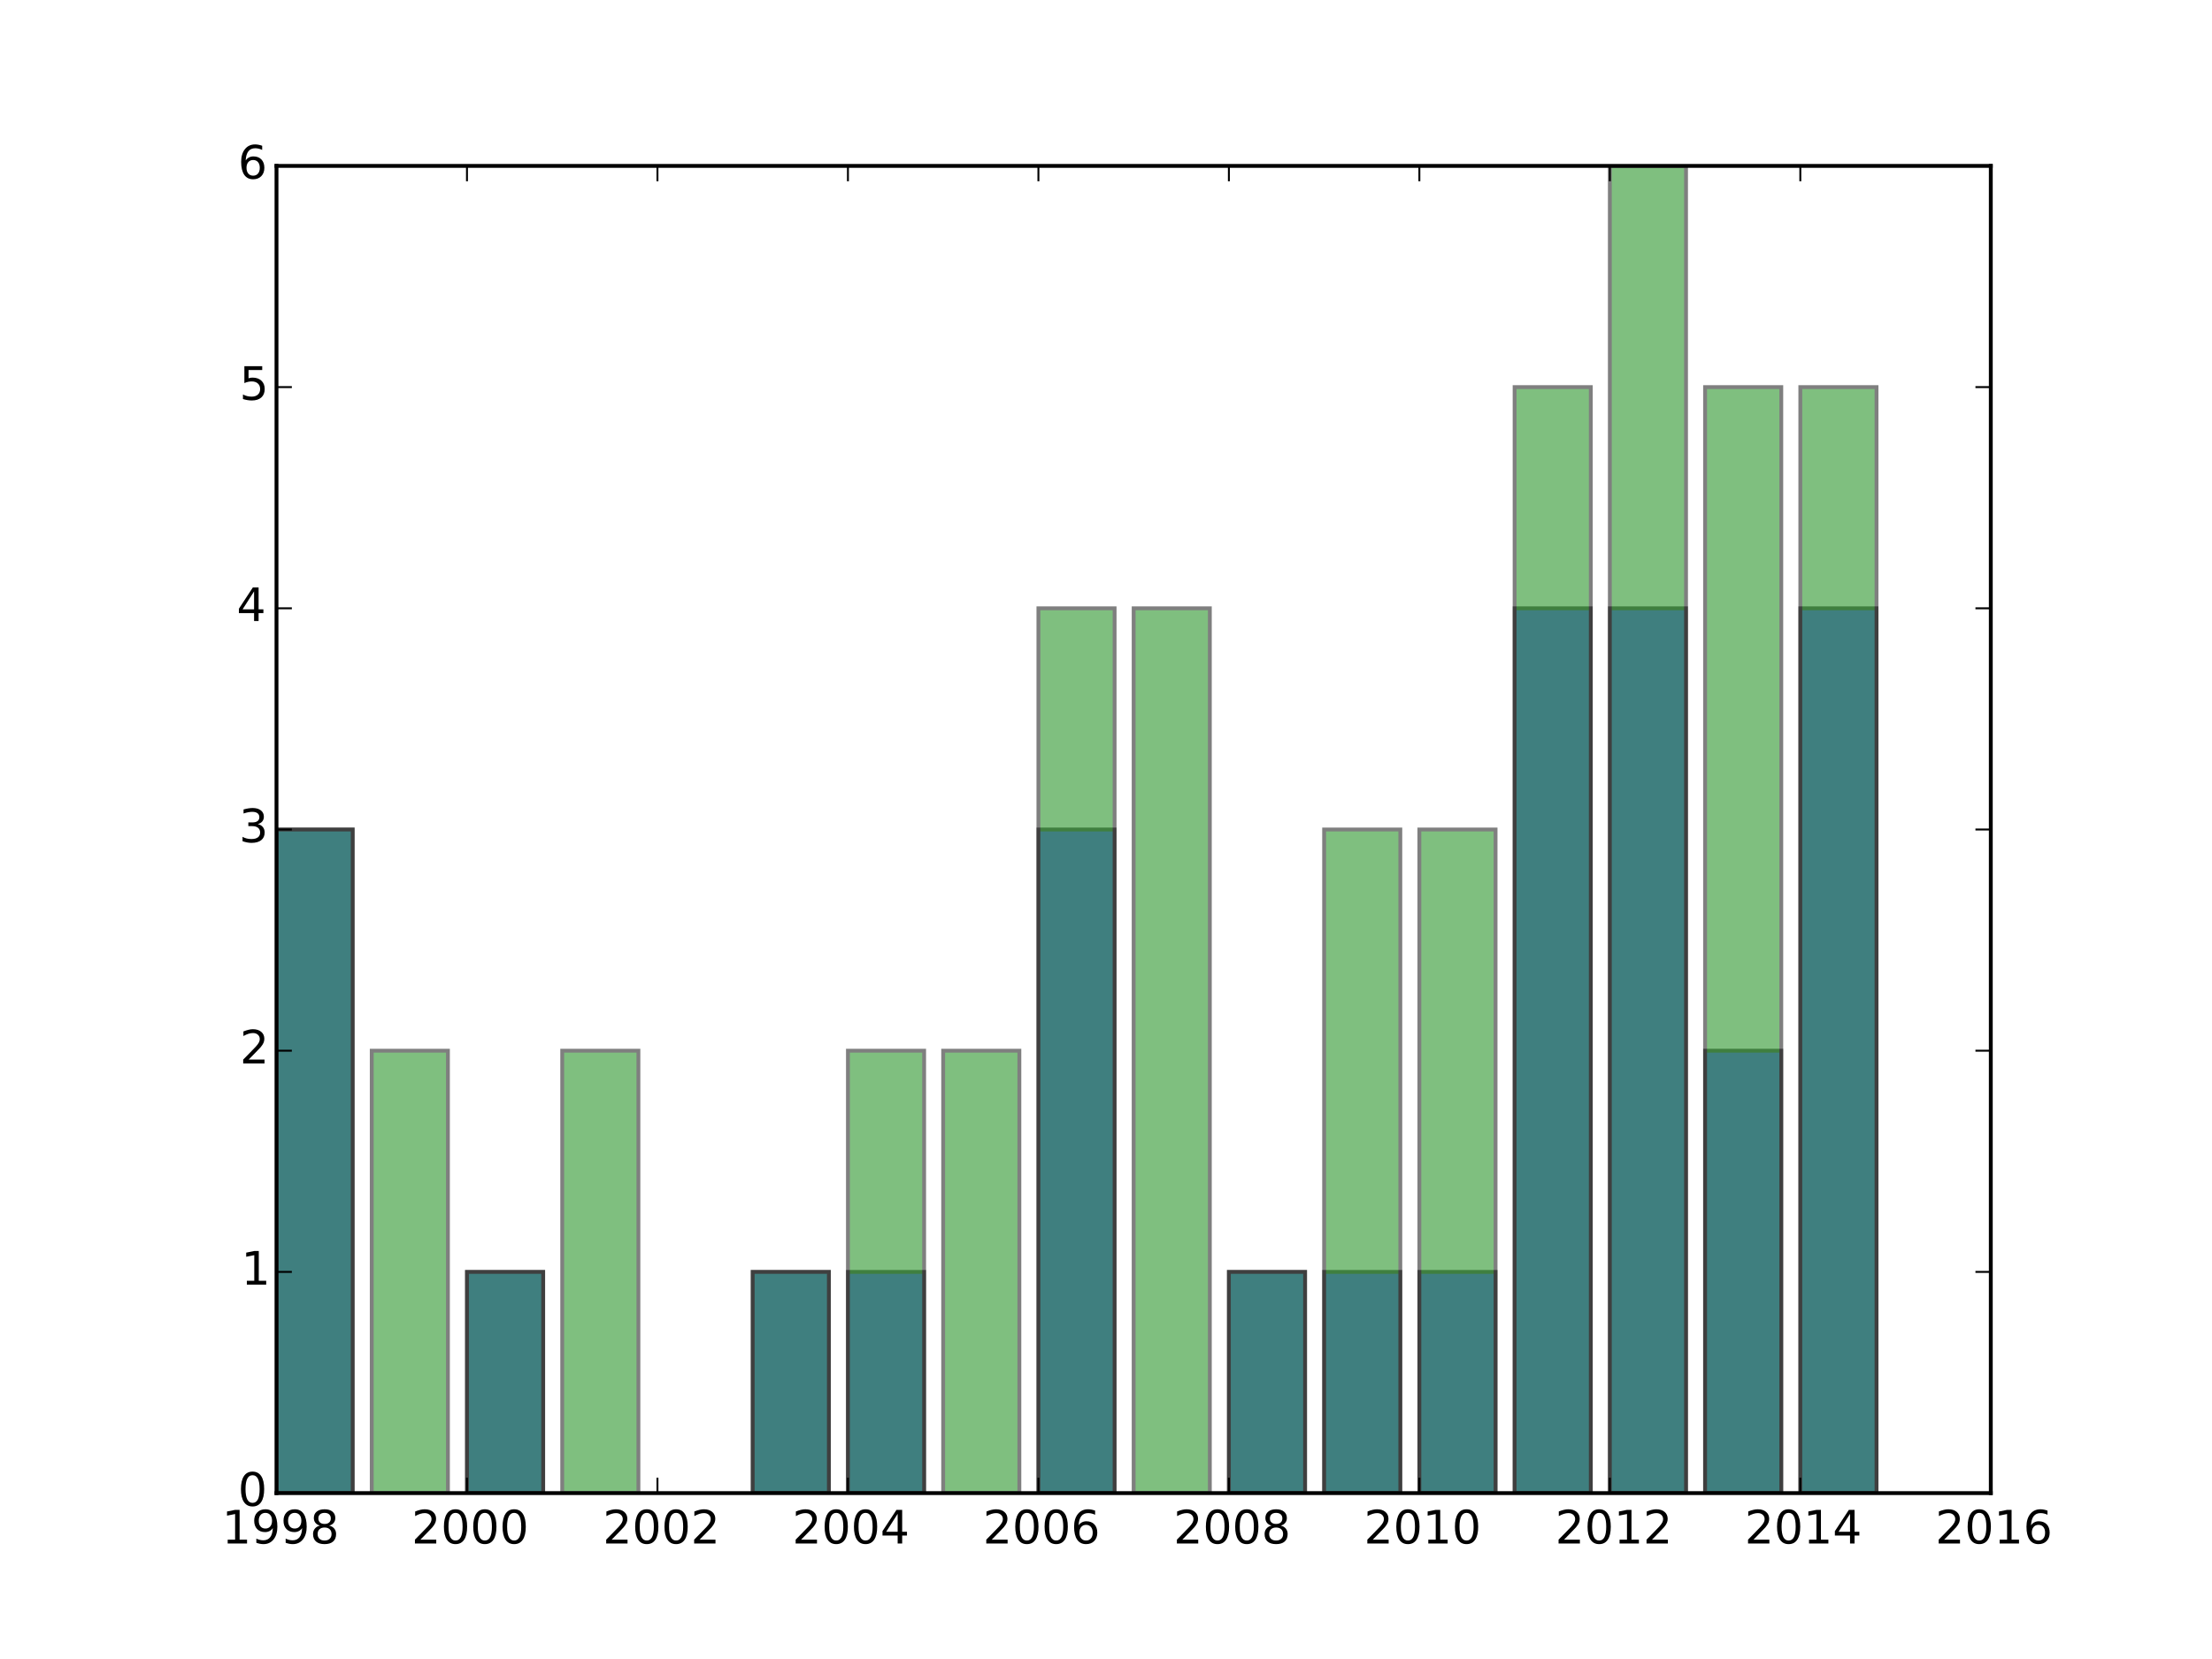
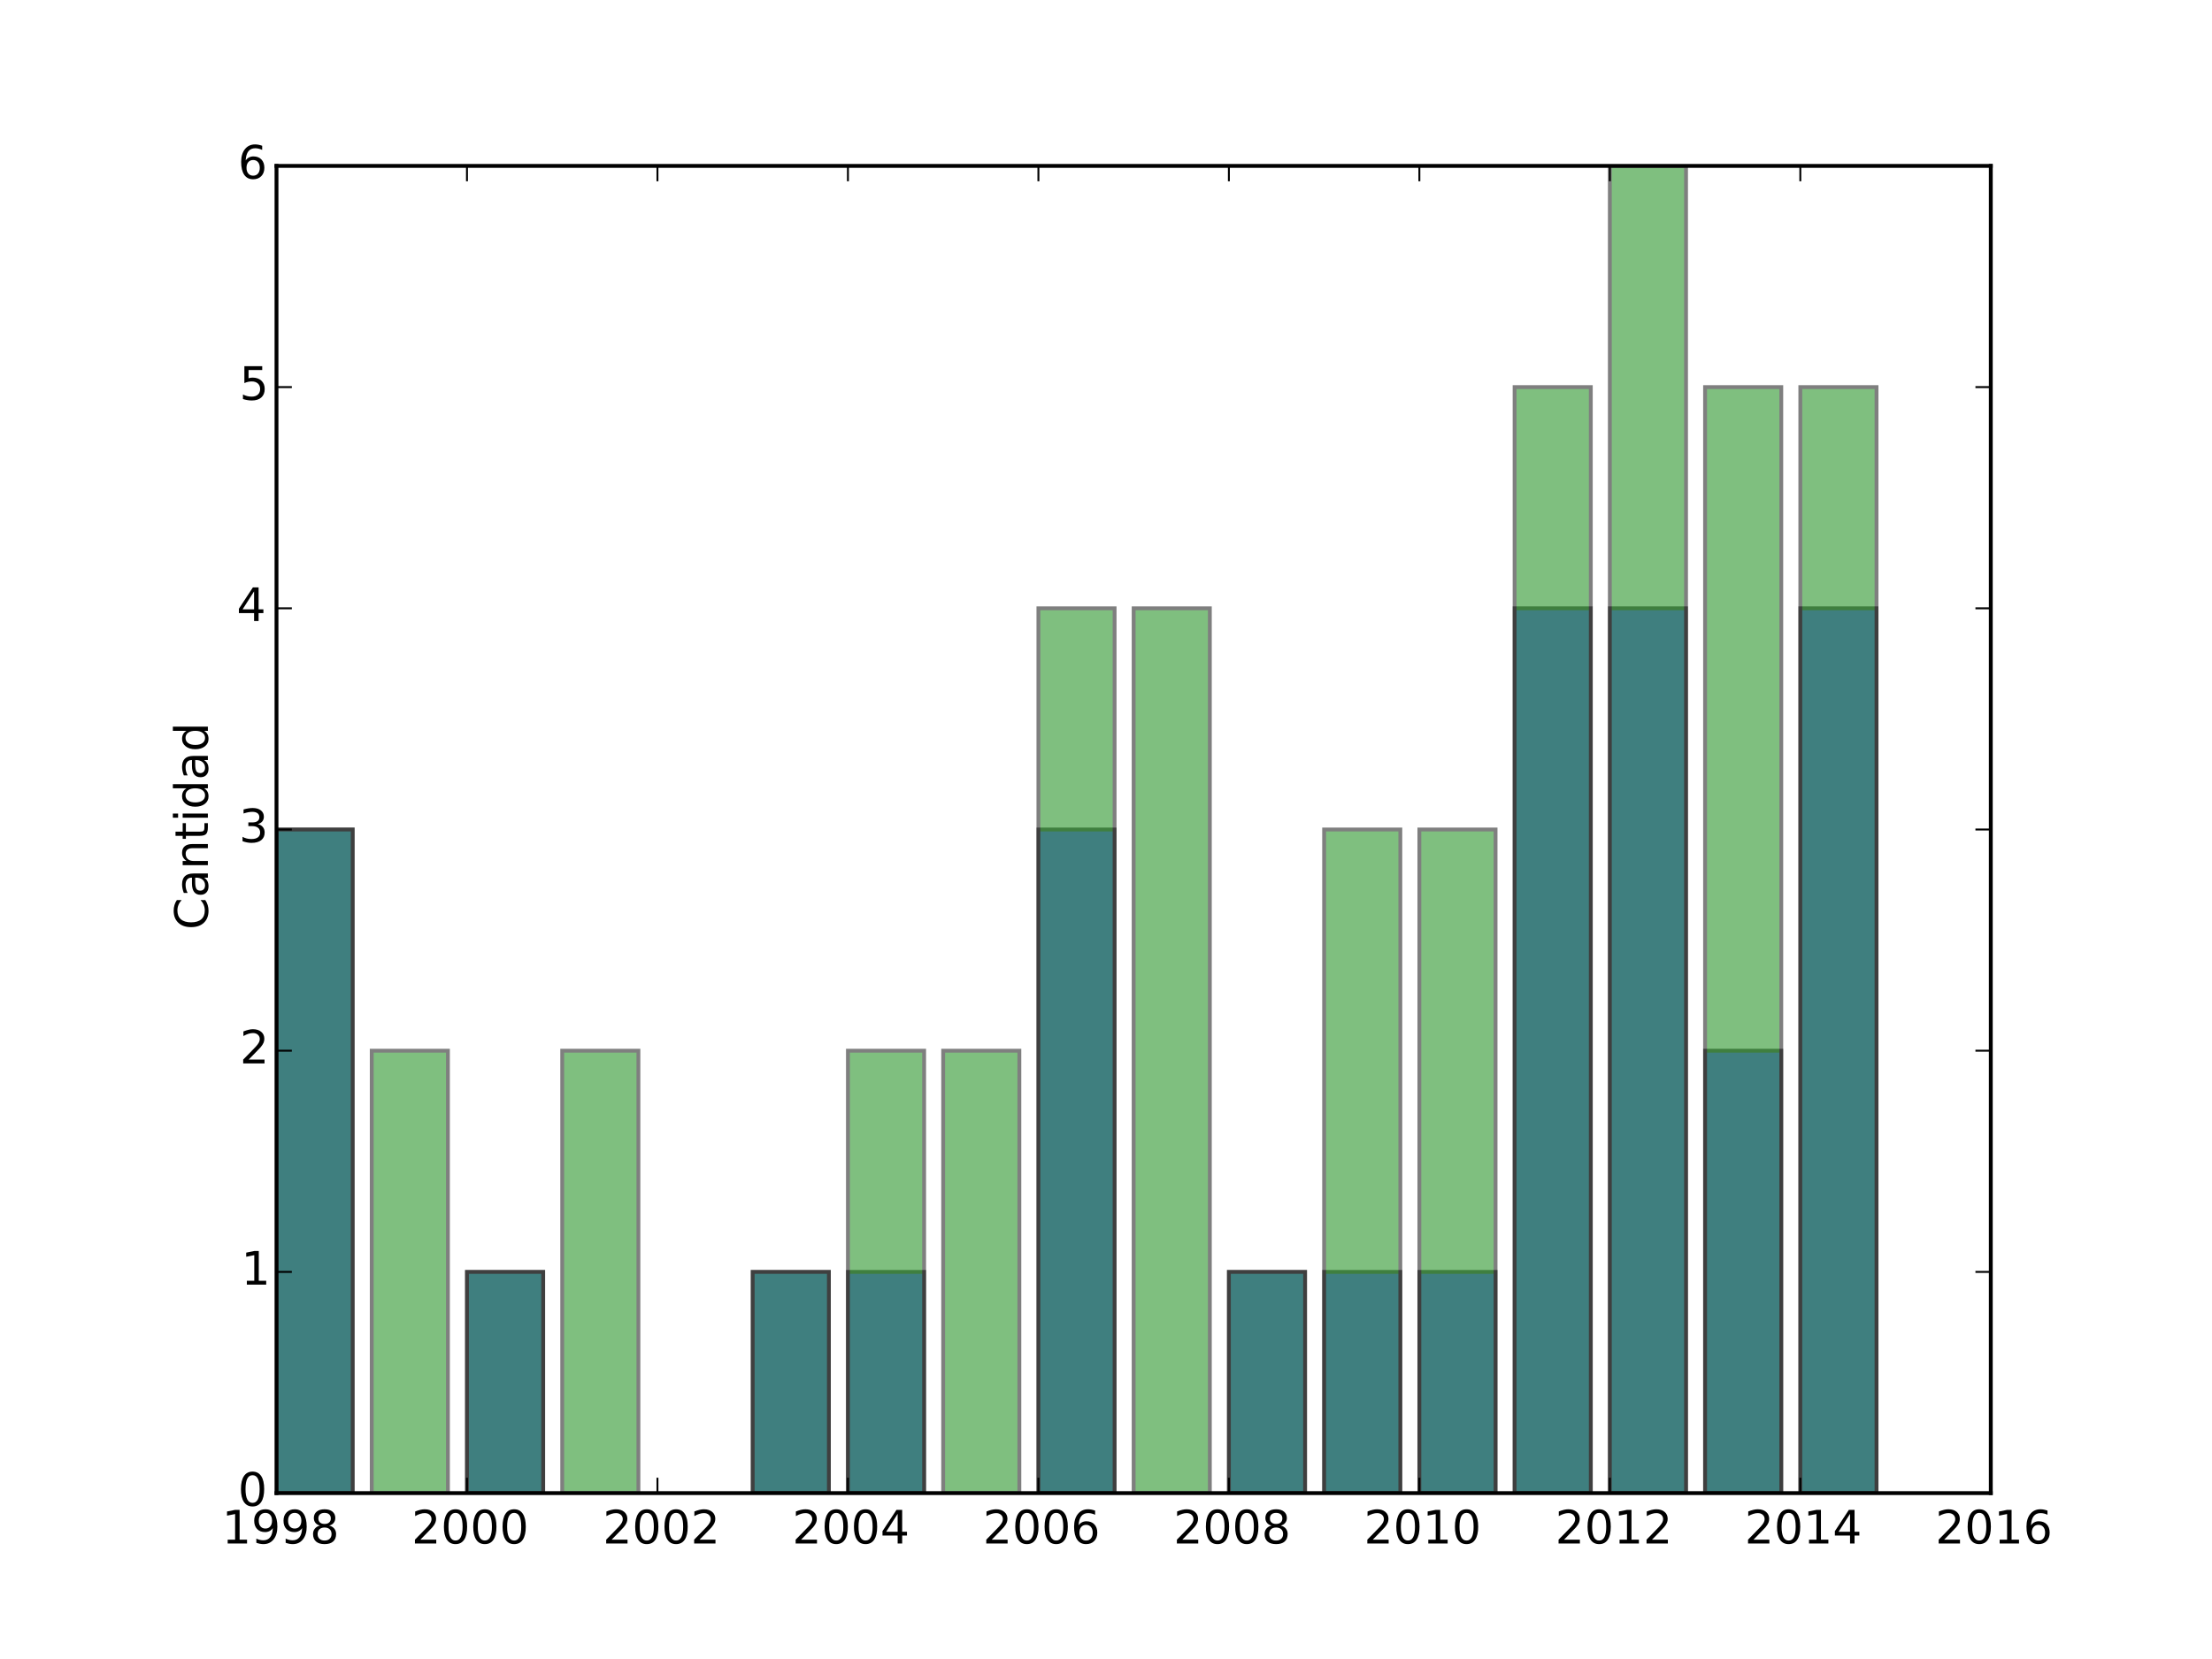
<svg xmlns="http://www.w3.org/2000/svg" xmlns:xlink="http://www.w3.org/1999/xlink" height="432pt" version="1.1" viewBox="0 0 576 432" width="576pt">
  <defs>
    <style type="text/css">
*{stroke-linecap:butt;stroke-linejoin:round;}
  </style>
  </defs>
  <g id="figure_1">
    <g id="patch_1">
      <path d=" M0 432 L576 432 L576 0 L0 0 z " style="fill:#ffffff;" />
    </g>
    <g id="axes_1">
      <g id="patch_2">
        <path d=" M72 388.8 L518.4 388.8 L518.4 43.2 L72 43.2 z " style="fill:#ffffff;" />
      </g>
      <g id="patch_3">
        <path clip-path="url(#p7ff5b81e1d)" d=" M72 388.8 L91.84 388.8 L91.84 216 L72 216 z " style="fill:#0000ff;opacity:0.5;stroke:#000000;stroke-linejoin:miter;" />
      </g>
      <g id="patch_4">
        <path clip-path="url(#p7ff5b81e1d)" d=" M121.6 388.8 L141.44 388.8 L141.44 331.2 L121.6 331.2 z " style="fill:#0000ff;opacity:0.5;stroke:#000000;stroke-linejoin:miter;" />
      </g>
      <g id="patch_5">
        <path clip-path="url(#p7ff5b81e1d)" d=" M196 388.8 L215.84 388.8 L215.84 331.2 L196 331.2 z " style="fill:#0000ff;opacity:0.5;stroke:#000000;stroke-linejoin:miter;" />
      </g>
      <g id="patch_6">
        <path clip-path="url(#p7ff5b81e1d)" d=" M220.8 388.8 L240.64 388.8 L240.64 331.2 L220.8 331.2 z " style="fill:#0000ff;opacity:0.5;stroke:#000000;stroke-linejoin:miter;" />
      </g>
      <g id="patch_7">
        <path clip-path="url(#p7ff5b81e1d)" d=" M270.4 388.8 L290.24 388.8 L290.24 216 L270.4 216 z " style="fill:#0000ff;opacity:0.5;stroke:#000000;stroke-linejoin:miter;" />
      </g>
      <g id="patch_8">
        <path clip-path="url(#p7ff5b81e1d)" d=" M320 388.8 L339.84 388.8 L339.84 331.2 L320 331.2 z " style="fill:#0000ff;opacity:0.5;stroke:#000000;stroke-linejoin:miter;" />
      </g>
      <g id="patch_9">
        <path clip-path="url(#p7ff5b81e1d)" d=" M344.8 388.8 L364.64 388.8 L364.64 331.2 L344.8 331.2 z " style="fill:#0000ff;opacity:0.5;stroke:#000000;stroke-linejoin:miter;" />
      </g>
      <g id="patch_10">
        <path clip-path="url(#p7ff5b81e1d)" d=" M369.6 388.8 L389.44 388.8 L389.44 331.2 L369.6 331.2 z " style="fill:#0000ff;opacity:0.5;stroke:#000000;stroke-linejoin:miter;" />
      </g>
      <g id="patch_11">
        <path clip-path="url(#p7ff5b81e1d)" d=" M394.4 388.8 L414.24 388.8 L414.24 158.4 L394.4 158.4 z " style="fill:#0000ff;opacity:0.5;stroke:#000000;stroke-linejoin:miter;" />
      </g>
      <g id="patch_12">
        <path clip-path="url(#p7ff5b81e1d)" d=" M419.2 388.8 L439.04 388.8 L439.04 158.4 L419.2 158.4 z " style="fill:#0000ff;opacity:0.5;stroke:#000000;stroke-linejoin:miter;" />
      </g>
      <g id="patch_13">
        <path clip-path="url(#p7ff5b81e1d)" d=" M444 388.8 L463.84 388.8 L463.84 273.6 L444 273.6 z " style="fill:#0000ff;opacity:0.5;stroke:#000000;stroke-linejoin:miter;" />
      </g>
      <g id="patch_14">
        <path clip-path="url(#p7ff5b81e1d)" d=" M468.8 388.8 L488.64 388.8 L488.64 158.4 L468.8 158.4 z " style="fill:#0000ff;opacity:0.5;stroke:#000000;stroke-linejoin:miter;" />
      </g>
      <g id="patch_15">
        <path clip-path="url(#p7ff5b81e1d)" d=" M72 388.8 L91.84 388.8 L91.84 216 L72 216 z " style="fill:#008000;opacity:0.5;stroke:#000000;stroke-linejoin:miter;" />
      </g>
      <g id="patch_16">
        <path clip-path="url(#p7ff5b81e1d)" d=" M96.8 388.8 L116.64 388.8 L116.64 273.6 L96.8 273.6 z " style="fill:#008000;opacity:0.5;stroke:#000000;stroke-linejoin:miter;" />
      </g>
      <g id="patch_17">
        <path clip-path="url(#p7ff5b81e1d)" d=" M121.6 388.8 L141.44 388.8 L141.44 331.2 L121.6 331.2 z " style="fill:#008000;opacity:0.5;stroke:#000000;stroke-linejoin:miter;" />
      </g>
      <g id="patch_18">
        <path clip-path="url(#p7ff5b81e1d)" d=" M146.4 388.8 L166.24 388.8 L166.24 273.6 L146.4 273.6 z " style="fill:#008000;opacity:0.5;stroke:#000000;stroke-linejoin:miter;" />
      </g>
      <g id="patch_19">
        <path clip-path="url(#p7ff5b81e1d)" d=" M196 388.8 L215.84 388.8 L215.84 331.2 L196 331.2 z " style="fill:#008000;opacity:0.5;stroke:#000000;stroke-linejoin:miter;" />
      </g>
      <g id="patch_20">
        <path clip-path="url(#p7ff5b81e1d)" d=" M220.8 388.8 L240.64 388.8 L240.64 273.6 L220.8 273.6 z " style="fill:#008000;opacity:0.5;stroke:#000000;stroke-linejoin:miter;" />
      </g>
      <g id="patch_21">
        <path clip-path="url(#p7ff5b81e1d)" d=" M245.6 388.8 L265.44 388.8 L265.44 273.6 L245.6 273.6 z " style="fill:#008000;opacity:0.5;stroke:#000000;stroke-linejoin:miter;" />
      </g>
      <g id="patch_22">
        <path clip-path="url(#p7ff5b81e1d)" d=" M270.4 388.8 L290.24 388.8 L290.24 158.4 L270.4 158.4 z " style="fill:#008000;opacity:0.5;stroke:#000000;stroke-linejoin:miter;" />
      </g>
      <g id="patch_23">
        <path clip-path="url(#p7ff5b81e1d)" d=" M295.2 388.8 L315.04 388.8 L315.04 158.4 L295.2 158.4 z " style="fill:#008000;opacity:0.5;stroke:#000000;stroke-linejoin:miter;" />
      </g>
      <g id="patch_24">
        <path clip-path="url(#p7ff5b81e1d)" d=" M320 388.8 L339.84 388.8 L339.84 331.2 L320 331.2 z " style="fill:#008000;opacity:0.5;stroke:#000000;stroke-linejoin:miter;" />
      </g>
      <g id="patch_25">
        <path clip-path="url(#p7ff5b81e1d)" d=" M344.8 388.8 L364.64 388.8 L364.64 216 L344.8 216 z " style="fill:#008000;opacity:0.5;stroke:#000000;stroke-linejoin:miter;" />
      </g>
      <g id="patch_26">
        <path clip-path="url(#p7ff5b81e1d)" d=" M369.6 388.8 L389.44 388.8 L389.44 216 L369.6 216 z " style="fill:#008000;opacity:0.5;stroke:#000000;stroke-linejoin:miter;" />
      </g>
      <g id="patch_27">
        <path clip-path="url(#p7ff5b81e1d)" d=" M394.4 388.8 L414.24 388.8 L414.24 100.8 L394.4 100.8 z " style="fill:#008000;opacity:0.5;stroke:#000000;stroke-linejoin:miter;" />
      </g>
      <g id="patch_28">
        <path clip-path="url(#p7ff5b81e1d)" d=" M419.2 388.8 L439.04 388.8 L439.04 43.2 L419.2 43.2 z " style="fill:#008000;opacity:0.5;stroke:#000000;stroke-linejoin:miter;" />
      </g>
      <g id="patch_29">
        <path clip-path="url(#p7ff5b81e1d)" d=" M444 388.8 L463.84 388.8 L463.84 100.8 L444 100.8 z " style="fill:#008000;opacity:0.5;stroke:#000000;stroke-linejoin:miter;" />
      </g>
      <g id="patch_30">
        <path clip-path="url(#p7ff5b81e1d)" d=" M468.8 388.8 L488.64 388.8 L488.64 100.8 L468.8 100.8 z " style="fill:#008000;opacity:0.5;stroke:#000000;stroke-linejoin:miter;" />
      </g>
      <g id="patch_31">
        <path d=" M72 388.8 L518.4 388.8" style="fill:none;stroke:#000000;stroke-linecap:square;stroke-linejoin:miter;" />
      </g>
      <g id="patch_32">
+         <path d=" M518.4 388.8 L518.4 43.2" style="fill:none;stroke:#000000;stroke-linecap:square;stroke-linejoin:miter;" />
+       </g>
+       <g id="patch_33">
        <path d=" M72 388.8 L72 43.2" style="fill:none;stroke:#000000;stroke-linecap:square;stroke-linejoin:miter;" />
-       </g>
-       <g id="patch_33">
-         <path d=" M518.4 388.8 L518.4 43.2" style="fill:none;stroke:#000000;stroke-linecap:square;stroke-linejoin:miter;" />
      </g>
      <g id="patch_34">
        <path d=" M72 43.2 L518.4 43.2" style="fill:none;stroke:#000000;stroke-linecap:square;stroke-linejoin:miter;" />
      </g>
      <g id="matplotlib.axis_1">
        <g id="xtick_1">
          <g id="line2d_1">
            <defs>
              <path d=" M0 0 L0 -4" id="mc7db9fdffb" style="stroke:#000000;stroke-width:0.5;" />
            </defs>
            <g>
              <use style="stroke:#000000;stroke-width:0.5;" x="72.0" xlink:href="#mc7db9fdffb" y="388.8" />
            </g>
          </g>
          <g id="line2d_2">
            <defs>
              <path d=" M0 0 L0 4" id="m5a7d422ac3" style="stroke:#000000;stroke-width:0.5;" />
            </defs>
            <g>
              <use style="stroke:#000000;stroke-width:0.5;" x="72.0" xlink:href="#m5a7d422ac3" y="43.2" />
            </g>
          </g>
          <g id="text_1">
            <defs>
+               <path d=" M31.781 34.625 Q24.75 34.625 20.719 30.859 Q16.703 27.094 16.703 20.516 Q16.703 13.922 20.719 10.156 Q24.75 6.391 31.781 6.391 Q38.812 6.391 42.859 10.172 Q46.922 13.969 46.922 20.516 Q46.922 27.094 42.891 30.859 Q38.875 34.625 31.781 34.625 M21.922 38.812 Q15.578 40.375 12.031 44.719 Q8.5 49.078 8.5 55.328 Q8.5 64.062 14.719 69.141 Q20.953 74.219 31.781 74.219 Q42.672 74.219 48.875 69.141 Q55.078 64.062 55.078 55.328 Q55.078 49.078 51.531 44.719 Q48 40.375 41.703 38.812 Q48.828 37.156 52.797 32.312 Q56.781 27.484 56.781 20.516 Q56.781 9.906 50.312 4.234 Q43.844 -1.422 31.781 -1.422 Q19.734 -1.422 13.25 4.234 Q6.781 9.906 6.781 20.516 Q6.781 27.484 10.781 32.312 Q14.797 37.156 21.922 38.812 M18.312 54.391 Q18.312 48.734 21.844 45.562 Q25.391 42.391 31.781 42.391 Q38.141 42.391 41.719 45.562 Q45.312 48.734 45.312 54.391 Q45.312 60.062 41.719 63.234 Q38.141 66.406 31.781 66.406 Q25.391 66.406 21.844 63.234 Q18.312 60.062 18.312 54.391" id="BitstreamVeraSans-Roman-38" />
+               <path d=" M10.984 1.516 L10.984 10.5 Q14.703 8.734 18.5 7.812 Q22.312 6.891 25.984 6.891 Q35.75 6.891 40.891 13.453 Q46.047 20.016 46.781 33.406 Q43.953 29.203 39.594 26.953 Q35.25 24.703 29.984 24.703 Q19.047 24.703 12.672 31.312 Q6.297 37.938 6.297 49.422 Q6.297 60.641 12.938 67.422 Q19.578 74.219 30.609 74.219 Q43.266 74.219 49.922 64.516 Q56.594 54.828 56.594 36.375 Q56.594 19.141 48.406 8.859 Q40.234 -1.422 26.422 -1.422 Q22.703 -1.422 18.891 -0.688 Q15.094 0.047 10.984 1.516 M30.609 32.422 Q37.25 32.422 41.125 36.953 Q45.016 41.5 45.016 49.422 Q45.016 57.281 41.125 61.844 Q37.25 66.406 30.609 66.406 Q23.969 66.406 20.094 61.844 Q16.219 57.281 16.219 49.422 Q16.219 41.5 20.094 36.953 Q23.969 32.422 30.609 32.422" id="BitstreamVeraSans-Roman-39" />
              <path d=" M12.406 8.297 L28.516 8.297 L28.516 63.922 L10.984 60.406 L10.984 69.391 L28.422 72.906 L38.281 72.906 L38.281 8.297 L54.391 8.297 L54.391 0 L12.406 0 z " id="BitstreamVeraSans-Roman-31" />
-               <path d=" M10.984 1.516 L10.984 10.5 Q14.703 8.734 18.5 7.812 Q22.312 6.891 25.984 6.891 Q35.75 6.891 40.891 13.453 Q46.047 20.016 46.781 33.406 Q43.953 29.203 39.594 26.953 Q35.25 24.703 29.984 24.703 Q19.047 24.703 12.672 31.312 Q6.297 37.938 6.297 49.422 Q6.297 60.641 12.938 67.422 Q19.578 74.219 30.609 74.219 Q43.266 74.219 49.922 64.516 Q56.594 54.828 56.594 36.375 Q56.594 19.141 48.406 8.859 Q40.234 -1.422 26.422 -1.422 Q22.703 -1.422 18.891 -0.688 Q15.094 0.047 10.984 1.516 M30.609 32.422 Q37.25 32.422 41.125 36.953 Q45.016 41.5 45.016 49.422 Q45.016 57.281 41.125 61.844 Q37.25 66.406 30.609 66.406 Q23.969 66.406 20.094 61.844 Q16.219 57.281 16.219 49.422 Q16.219 41.5 20.094 36.953 Q23.969 32.422 30.609 32.422" id="BitstreamVeraSans-Roman-39" />
-               <path d=" M31.781 34.625 Q24.75 34.625 20.719 30.859 Q16.703 27.094 16.703 20.516 Q16.703 13.922 20.719 10.156 Q24.75 6.391 31.781 6.391 Q38.812 6.391 42.859 10.172 Q46.922 13.969 46.922 20.516 Q46.922 27.094 42.891 30.859 Q38.875 34.625 31.781 34.625 M21.922 38.812 Q15.578 40.375 12.031 44.719 Q8.5 49.078 8.5 55.328 Q8.5 64.062 14.719 69.141 Q20.953 74.219 31.781 74.219 Q42.672 74.219 48.875 69.141 Q55.078 64.062 55.078 55.328 Q55.078 49.078 51.531 44.719 Q48 40.375 41.703 38.812 Q48.828 37.156 52.797 32.312 Q56.781 27.484 56.781 20.516 Q56.781 9.906 50.312 4.234 Q43.844 -1.422 31.781 -1.422 Q19.734 -1.422 13.25 4.234 Q6.781 9.906 6.781 20.516 Q6.781 27.484 10.781 32.312 Q14.797 37.156 21.922 38.812 M18.312 54.391 Q18.312 48.734 21.844 45.562 Q25.391 42.391 31.781 42.391 Q38.141 42.391 41.719 45.562 Q45.312 48.734 45.312 54.391 Q45.312 60.062 41.719 63.234 Q38.141 66.406 31.781 66.406 Q25.391 66.406 21.844 63.234 Q18.312 60.062 18.312 54.391" id="BitstreamVeraSans-Roman-38" />
            </defs>
            <g transform="translate(57.79969 401.9181)scale(0.12 -0.12)">
              <use xlink:href="#BitstreamVeraSans-Roman-31" />
              <use x="63.623" xlink:href="#BitstreamVeraSans-Roman-39" />
              <use x="127.246" xlink:href="#BitstreamVeraSans-Roman-39" />
              <use x="190.869" xlink:href="#BitstreamVeraSans-Roman-38" />
            </g>
          </g>
        </g>
        <g id="xtick_2">
          <g id="line2d_3">
            <g>
              <use style="stroke:#000000;stroke-width:0.5;" x="121.6" xlink:href="#mc7db9fdffb" y="388.8" />
            </g>
          </g>
          <g id="line2d_4">
            <g>
              <use style="stroke:#000000;stroke-width:0.5;" x="121.6" xlink:href="#m5a7d422ac3" y="43.2" />
            </g>
          </g>
          <g id="text_2">
            <defs>
              <path d=" M19.188 8.297 L53.609 8.297 L53.609 0 L7.328 0 L7.328 8.297 Q12.938 14.109 22.625 23.891 Q32.328 33.688 34.812 36.531 Q39.547 41.844 41.422 45.531 Q43.312 49.219 43.312 52.781 Q43.312 58.594 39.234 62.25 Q35.156 65.922 28.609 65.922 Q23.969 65.922 18.812 64.312 Q13.672 62.703 7.812 59.422 L7.812 69.391 Q13.766 71.781 18.938 73 Q24.125 74.219 28.422 74.219 Q39.75 74.219 46.484 68.547 Q53.219 62.891 53.219 53.422 Q53.219 48.922 51.531 44.891 Q49.859 40.875 45.406 35.406 Q44.188 33.984 37.641 27.219 Q31.109 20.453 19.188 8.297" id="BitstreamVeraSans-Roman-32" />
              <path d=" M31.781 66.406 Q24.172 66.406 20.328 58.906 Q16.5 51.422 16.5 36.375 Q16.5 21.391 20.328 13.891 Q24.172 6.391 31.781 6.391 Q39.453 6.391 43.281 13.891 Q47.125 21.391 47.125 36.375 Q47.125 51.422 43.281 58.906 Q39.453 66.406 31.781 66.406 M31.781 74.219 Q44.047 74.219 50.516 64.516 Q56.984 54.828 56.984 36.375 Q56.984 17.969 50.516 8.266 Q44.047 -1.422 31.781 -1.422 Q19.531 -1.422 13.062 8.266 Q6.594 17.969 6.594 36.375 Q6.594 54.828 13.062 64.516 Q19.531 74.219 31.781 74.219" id="BitstreamVeraSans-Roman-30" />
            </defs>
            <g transform="translate(107.1681 401.9181)scale(0.12 -0.12)">
              <use xlink:href="#BitstreamVeraSans-Roman-32" />
              <use x="63.623" xlink:href="#BitstreamVeraSans-Roman-30" />
              <use x="127.246" xlink:href="#BitstreamVeraSans-Roman-30" />
              <use x="190.869" xlink:href="#BitstreamVeraSans-Roman-30" />
            </g>
          </g>
        </g>
        <g id="xtick_3">
          <g id="line2d_5">
            <g>
              <use style="stroke:#000000;stroke-width:0.5;" x="171.2" xlink:href="#mc7db9fdffb" y="388.8" />
            </g>
          </g>
          <g id="line2d_6">
            <g>
              <use style="stroke:#000000;stroke-width:0.5;" x="171.2" xlink:href="#m5a7d422ac3" y="43.2" />
            </g>
          </g>
          <g id="text_3">
            <g transform="translate(156.9706 401.9181)scale(0.12 -0.12)">
              <use xlink:href="#BitstreamVeraSans-Roman-32" />
              <use x="63.623" xlink:href="#BitstreamVeraSans-Roman-30" />
              <use x="127.246" xlink:href="#BitstreamVeraSans-Roman-30" />
              <use x="190.869" xlink:href="#BitstreamVeraSans-Roman-32" />
            </g>
          </g>
        </g>
        <g id="xtick_4">
          <g id="line2d_7">
            <g>
              <use style="stroke:#000000;stroke-width:0.5;" x="220.8" xlink:href="#mc7db9fdffb" y="388.8" />
            </g>
          </g>
          <g id="line2d_8">
            <g>
              <use style="stroke:#000000;stroke-width:0.5;" x="220.8" xlink:href="#m5a7d422ac3" y="43.2" />
            </g>
          </g>
          <g id="text_4">
            <defs>
              <path d=" M37.797 64.312 L12.891 25.391 L37.797 25.391 z  M35.203 72.906 L47.609 72.906 L47.609 25.391 L58.016 25.391 L58.016 17.188 L47.609 17.188 L47.609 0 L37.797 0 L37.797 17.188 L4.891 17.188 L4.891 26.703 z " id="BitstreamVeraSans-Roman-34" />
            </defs>
            <g transform="translate(206.3063 401.9181)scale(0.12 -0.12)">
              <use xlink:href="#BitstreamVeraSans-Roman-32" />
              <use x="63.623" xlink:href="#BitstreamVeraSans-Roman-30" />
              <use x="127.246" xlink:href="#BitstreamVeraSans-Roman-30" />
              <use x="190.869" xlink:href="#BitstreamVeraSans-Roman-34" />
            </g>
          </g>
        </g>
        <g id="xtick_5">
          <g id="line2d_9">
            <g>
              <use style="stroke:#000000;stroke-width:0.5;" x="270.4" xlink:href="#mc7db9fdffb" y="388.8" />
            </g>
          </g>
          <g id="line2d_10">
            <g>
              <use style="stroke:#000000;stroke-width:0.5;" x="270.4" xlink:href="#m5a7d422ac3" y="43.2" />
            </g>
          </g>
          <g id="text_5">
            <defs>
              <path d=" M33.016 40.375 Q26.375 40.375 22.484 35.828 Q18.609 31.297 18.609 23.391 Q18.609 15.531 22.484 10.953 Q26.375 6.391 33.016 6.391 Q39.656 6.391 43.531 10.953 Q47.406 15.531 47.406 23.391 Q47.406 31.297 43.531 35.828 Q39.656 40.375 33.016 40.375 M52.594 71.297 L52.594 62.312 Q48.875 64.062 45.094 64.984 Q41.312 65.922 37.594 65.922 Q27.828 65.922 22.672 59.328 Q17.531 52.734 16.797 39.406 Q19.672 43.656 24.016 45.922 Q28.375 48.188 33.594 48.188 Q44.578 48.188 50.953 41.516 Q57.328 34.859 57.328 23.391 Q57.328 12.156 50.688 5.359 Q44.047 -1.422 33.016 -1.422 Q20.359 -1.422 13.672 8.266 Q6.984 17.969 6.984 36.375 Q6.984 53.656 15.188 63.938 Q23.391 74.219 37.203 74.219 Q40.922 74.219 44.703 73.484 Q48.484 72.75 52.594 71.297" id="BitstreamVeraSans-Roman-36" />
            </defs>
            <g transform="translate(255.9475 401.9181)scale(0.12 -0.12)">
              <use xlink:href="#BitstreamVeraSans-Roman-32" />
              <use x="63.623" xlink:href="#BitstreamVeraSans-Roman-30" />
              <use x="127.246" xlink:href="#BitstreamVeraSans-Roman-30" />
              <use x="190.869" xlink:href="#BitstreamVeraSans-Roman-36" />
            </g>
          </g>
        </g>
        <g id="xtick_6">
          <g id="line2d_11">
            <g>
              <use style="stroke:#000000;stroke-width:0.5;" x="320.0" xlink:href="#mc7db9fdffb" y="388.8" />
            </g>
          </g>
          <g id="line2d_12">
            <g>
              <use style="stroke:#000000;stroke-width:0.5;" x="320.0" xlink:href="#m5a7d422ac3" y="43.2" />
            </g>
          </g>
          <g id="text_6">
            <g transform="translate(305.5803 401.9181)scale(0.12 -0.12)">
              <use xlink:href="#BitstreamVeraSans-Roman-32" />
              <use x="63.623" xlink:href="#BitstreamVeraSans-Roman-30" />
              <use x="127.246" xlink:href="#BitstreamVeraSans-Roman-30" />
              <use x="190.869" xlink:href="#BitstreamVeraSans-Roman-38" />
            </g>
          </g>
        </g>
        <g id="xtick_7">
          <g id="line2d_13">
            <g>
              <use style="stroke:#000000;stroke-width:0.5;" x="369.6" xlink:href="#mc7db9fdffb" y="388.8" />
            </g>
          </g>
          <g id="line2d_14">
            <g>
              <use style="stroke:#000000;stroke-width:0.5;" x="369.6" xlink:href="#m5a7d422ac3" y="43.2" />
            </g>
          </g>
          <g id="text_7">
            <g transform="translate(355.1681 401.9181)scale(0.12 -0.12)">
              <use xlink:href="#BitstreamVeraSans-Roman-32" />
              <use x="63.623" xlink:href="#BitstreamVeraSans-Roman-30" />
              <use x="127.246" xlink:href="#BitstreamVeraSans-Roman-31" />
              <use x="190.869" xlink:href="#BitstreamVeraSans-Roman-30" />
            </g>
          </g>
        </g>
        <g id="xtick_8">
          <g id="line2d_15">
            <g>
              <use style="stroke:#000000;stroke-width:0.5;" x="419.2" xlink:href="#mc7db9fdffb" y="388.8" />
            </g>
          </g>
          <g id="line2d_16">
            <g>
              <use style="stroke:#000000;stroke-width:0.5;" x="419.2" xlink:href="#m5a7d422ac3" y="43.2" />
            </g>
          </g>
          <g id="text_8">
            <g transform="translate(404.9706 401.9181)scale(0.12 -0.12)">
              <use xlink:href="#BitstreamVeraSans-Roman-32" />
              <use x="63.623" xlink:href="#BitstreamVeraSans-Roman-30" />
              <use x="127.246" xlink:href="#BitstreamVeraSans-Roman-31" />
              <use x="190.869" xlink:href="#BitstreamVeraSans-Roman-32" />
            </g>
          </g>
        </g>
        <g id="xtick_9">
          <g id="line2d_17">
            <g>
              <use style="stroke:#000000;stroke-width:0.5;" x="468.8" xlink:href="#mc7db9fdffb" y="388.8" />
            </g>
          </g>
          <g id="line2d_18">
            <g>
              <use style="stroke:#000000;stroke-width:0.5;" x="468.8" xlink:href="#m5a7d422ac3" y="43.2" />
            </g>
          </g>
          <g id="text_9">
            <g transform="translate(454.3062 401.9181)scale(0.12 -0.12)">
              <use xlink:href="#BitstreamVeraSans-Roman-32" />
              <use x="63.623" xlink:href="#BitstreamVeraSans-Roman-30" />
              <use x="127.246" xlink:href="#BitstreamVeraSans-Roman-31" />
              <use x="190.869" xlink:href="#BitstreamVeraSans-Roman-34" />
            </g>
          </g>
        </g>
        <g id="xtick_10">
          <g id="line2d_19">
            <g>
              <use style="stroke:#000000;stroke-width:0.5;" x="518.4" xlink:href="#mc7db9fdffb" y="388.8" />
            </g>
          </g>
          <g id="line2d_20">
            <g>
              <use style="stroke:#000000;stroke-width:0.5;" x="518.4" xlink:href="#m5a7d422ac3" y="43.2" />
            </g>
          </g>
          <g id="text_10">
            <g transform="translate(503.9475 401.9181)scale(0.12 -0.12)">
              <use xlink:href="#BitstreamVeraSans-Roman-32" />
              <use x="63.623" xlink:href="#BitstreamVeraSans-Roman-30" />
              <use x="127.246" xlink:href="#BitstreamVeraSans-Roman-31" />
              <use x="190.869" xlink:href="#BitstreamVeraSans-Roman-36" />
            </g>
          </g>
        </g>
      </g>
      <g id="matplotlib.axis_2">
        <g id="ytick_1">
          <g id="line2d_21">
            <defs>
              <path d=" M0 0 L4 0" id="md7965d1ba0" style="stroke:#000000;stroke-width:0.5;" />
            </defs>
            <g>
              <use style="stroke:#000000;stroke-width:0.5;" x="72.0" xlink:href="#md7965d1ba0" y="388.8" />
            </g>
          </g>
          <g id="line2d_22">
            <defs>
              <path d=" M0 0 L-4 0" id="md9a1c1a7cd" style="stroke:#000000;stroke-width:0.5;" />
            </defs>
            <g>
              <use style="stroke:#000000;stroke-width:0.5;" x="518.4" xlink:href="#md9a1c1a7cd" y="388.8" />
            </g>
          </g>
          <g id="text_11">
            <g transform="translate(61.95312 392.1112)scale(0.12 -0.12)">
              <use xlink:href="#BitstreamVeraSans-Roman-30" />
            </g>
          </g>
        </g>
        <g id="ytick_2">
          <g id="line2d_23">
            <g>
              <use style="stroke:#000000;stroke-width:0.5;" x="72.0" xlink:href="#md7965d1ba0" y="331.2" />
            </g>
          </g>
          <g id="line2d_24">
            <g>
              <use style="stroke:#000000;stroke-width:0.5;" x="518.4" xlink:href="#md9a1c1a7cd" y="331.2" />
            </g>
          </g>
          <g id="text_12">
            <g transform="translate(62.79125 334.5113)scale(0.12 -0.12)">
              <use xlink:href="#BitstreamVeraSans-Roman-31" />
            </g>
          </g>
        </g>
        <g id="ytick_3">
          <g id="line2d_25">
            <g>
              <use style="stroke:#000000;stroke-width:0.5;" x="72.0" xlink:href="#md7965d1ba0" y="273.6" />
            </g>
          </g>
          <g id="line2d_26">
            <g>
              <use style="stroke:#000000;stroke-width:0.5;" x="518.4" xlink:href="#md9a1c1a7cd" y="273.6" />
            </g>
          </g>
          <g id="text_13">
            <g transform="translate(62.44625 276.9112)scale(0.12 -0.12)">
              <use xlink:href="#BitstreamVeraSans-Roman-32" />
            </g>
          </g>
        </g>
        <g id="ytick_4">
          <g id="line2d_27">
            <g>
              <use style="stroke:#000000;stroke-width:0.5;" x="72.0" xlink:href="#md7965d1ba0" y="216.0" />
            </g>
          </g>
          <g id="line2d_28">
            <g>
              <use style="stroke:#000000;stroke-width:0.5;" x="518.4" xlink:href="#md9a1c1a7cd" y="216.0" />
            </g>
          </g>
          <g id="text_14">
            <defs>
              <path d=" M40.578 39.312 Q47.656 37.797 51.625 33 Q55.609 28.219 55.609 21.188 Q55.609 10.406 48.188 4.484 Q40.766 -1.422 27.094 -1.422 Q22.516 -1.422 17.656 -0.516 Q12.797 0.391 7.625 2.203 L7.625 11.719 Q11.719 9.328 16.594 8.109 Q21.484 6.891 26.812 6.891 Q36.078 6.891 40.938 10.547 Q45.797 14.203 45.797 21.188 Q45.797 27.641 41.281 31.266 Q36.766 34.906 28.719 34.906 L20.219 34.906 L20.219 43.016 L29.109 43.016 Q36.375 43.016 40.234 45.922 Q44.094 48.828 44.094 54.297 Q44.094 59.906 40.109 62.906 Q36.141 65.922 28.719 65.922 Q24.656 65.922 20.016 65.031 Q15.375 64.156 9.812 62.312 L9.812 71.094 Q15.438 72.656 20.344 73.438 Q25.25 74.219 29.594 74.219 Q40.828 74.219 47.359 69.109 Q53.906 64.016 53.906 55.328 Q53.906 49.266 50.438 45.094 Q46.969 40.922 40.578 39.312" id="BitstreamVeraSans-Roman-33" />
            </defs>
            <g transform="translate(62.24188 219.3113)scale(0.12 -0.12)">
              <use xlink:href="#BitstreamVeraSans-Roman-33" />
            </g>
          </g>
        </g>
        <g id="ytick_5">
          <g id="line2d_29">
            <g>
              <use style="stroke:#000000;stroke-width:0.5;" x="72.0" xlink:href="#md7965d1ba0" y="158.4" />
            </g>
          </g>
          <g id="line2d_30">
            <g>
              <use style="stroke:#000000;stroke-width:0.5;" x="518.4" xlink:href="#md9a1c1a7cd" y="158.4" />
            </g>
          </g>
          <g id="text_15">
            <g transform="translate(61.625 161.7113)scale(0.12 -0.12)">
              <use xlink:href="#BitstreamVeraSans-Roman-34" />
            </g>
          </g>
        </g>
        <g id="ytick_6">
          <g id="line2d_31">
            <g>
              <use style="stroke:#000000;stroke-width:0.5;" x="72.0" xlink:href="#md7965d1ba0" y="100.8" />
            </g>
          </g>
          <g id="line2d_32">
            <g>
              <use style="stroke:#000000;stroke-width:0.5;" x="518.4" xlink:href="#md9a1c1a7cd" y="100.8" />
            </g>
          </g>
          <g id="text_16">
            <defs>
              <path d=" M10.797 72.906 L49.516 72.906 L49.516 64.594 L19.828 64.594 L19.828 46.734 Q21.969 47.469 24.109 47.828 Q26.266 48.188 28.422 48.188 Q40.625 48.188 47.75 41.5 Q54.891 34.812 54.891 23.391 Q54.891 11.625 47.562 5.094 Q40.234 -1.422 26.906 -1.422 Q22.312 -1.422 17.547 -0.641 Q12.797 0.141 7.719 1.703 L7.719 11.625 Q12.109 9.234 16.797 8.062 Q21.484 6.891 26.703 6.891 Q35.156 6.891 40.078 11.328 Q45.016 15.766 45.016 23.391 Q45.016 31 40.078 35.438 Q35.156 39.891 26.703 39.891 Q22.75 39.891 18.812 39.016 Q14.891 38.141 10.797 36.281 z " id="BitstreamVeraSans-Roman-35" />
            </defs>
            <g transform="translate(62.33937 104.1112)scale(0.12 -0.12)">
              <use xlink:href="#BitstreamVeraSans-Roman-35" />
            </g>
          </g>
        </g>
        <g id="ytick_7">
          <g id="line2d_33">
            <g>
              <use style="stroke:#000000;stroke-width:0.5;" x="72.0" xlink:href="#md7965d1ba0" y="43.2" />
            </g>
          </g>
          <g id="line2d_34">
            <g>
              <use style="stroke:#000000;stroke-width:0.5;" x="518.4" xlink:href="#md9a1c1a7cd" y="43.2" />
            </g>
          </g>
          <g id="text_17">
            <g transform="translate(61.95875 46.51125)scale(0.12 -0.12)">
              <use xlink:href="#BitstreamVeraSans-Roman-36" />
            </g>
+           </g>
+         </g>
+         <g id="text_18">
+           <defs>
+             <path d=" M45.406 46.391 L45.406 75.984 L54.391 75.984 L54.391 0 L45.406 0 L45.406 8.203 Q42.578 3.328 38.25 0.953 Q33.938 -1.422 27.875 -1.422 Q17.969 -1.422 11.734 6.484 Q5.516 14.406 5.516 27.297 Q5.516 40.188 11.734 48.094 Q17.969 56 27.875 56 Q33.938 56 38.25 53.625 Q42.578 51.266 45.406 46.391 M14.797 27.297 Q14.797 17.391 18.875 11.75 Q22.953 6.109 30.078 6.109 Q37.203 6.109 41.297 11.75 Q45.406 17.391 45.406 27.297 Q45.406 37.203 41.297 42.844 Q37.203 48.484 30.078 48.484 Q22.953 48.484 18.875 42.844 Q14.797 37.203 14.797 27.297" id="BitstreamVeraSans-Roman-64" />
+             <path d=" M9.422 54.688 L18.406 54.688 L18.406 0 L9.422 0 z  M9.422 75.984 L18.406 75.984 L18.406 64.594 L9.422 64.594 z " id="BitstreamVeraSans-Roman-69" />
+             <path d=" M54.891 33.016 L54.891 0 L45.906 0 L45.906 32.719 Q45.906 40.484 42.875 44.328 Q39.844 48.188 33.797 48.188 Q26.516 48.188 22.312 43.547 Q18.109 38.922 18.109 30.906 L18.109 0 L9.078 0 L9.078 54.688 L18.109 54.688 L18.109 46.188 Q21.344 51.125 25.703 53.562 Q30.078 56 35.797 56 Q45.219 56 50.047 50.172 Q54.891 44.344 54.891 33.016" id="BitstreamVeraSans-Roman-6e" />
+             <path d=" M34.281 27.484 Q23.391 27.484 19.188 25 Q14.984 22.516 14.984 16.5 Q14.984 11.719 18.141 8.906 Q21.297 6.109 26.703 6.109 Q34.188 6.109 38.703 11.406 Q43.219 16.703 43.219 25.484 L43.219 27.484 z  M52.203 31.203 L52.203 0 L43.219 0 L43.219 8.297 Q40.141 3.328 35.547 0.953 Q30.953 -1.422 24.312 -1.422 Q15.922 -1.422 10.953 3.297 Q6 8.016 6 15.922 Q6 25.141 12.172 29.828 Q18.359 34.516 30.609 34.516 L43.219 34.516 L43.219 35.406 Q43.219 41.609 39.141 45 Q35.062 48.391 27.688 48.391 Q23 48.391 18.547 47.266 Q14.109 46.141 10.016 43.891 L10.016 52.203 Q14.938 54.109 19.578 55.047 Q24.219 56 28.609 56 Q40.484 56 46.344 49.844 Q52.203 43.703 52.203 31.203" id="BitstreamVeraSans-Roman-61" />
+             <path d=" M18.312 70.219 L18.312 54.688 L36.812 54.688 L36.812 47.703 L18.312 47.703 L18.312 18.016 Q18.312 11.328 20.141 9.422 Q21.969 7.516 27.594 7.516 L36.812 7.516 L36.812 0 L27.594 0 Q17.188 0 13.234 3.875 Q9.281 7.766 9.281 18.016 L9.281 47.703 L2.688 47.703 L2.688 54.688 L9.281 54.688 L9.281 70.219 z " id="BitstreamVeraSans-Roman-74" />
+             <path d=" M64.406 67.281 L64.406 56.891 Q59.422 61.531 53.781 63.812 Q48.141 66.109 41.797 66.109 Q29.297 66.109 22.656 58.469 Q16.016 50.828 16.016 36.375 Q16.016 21.969 22.656 14.328 Q29.297 6.688 41.797 6.688 Q48.141 6.688 53.781 8.984 Q59.422 11.281 64.406 15.922 L64.406 5.609 Q59.234 2.094 53.438 0.328 Q47.656 -1.422 41.219 -1.422 Q24.656 -1.422 15.125 8.703 Q5.609 18.844 5.609 36.375 Q5.609 53.953 15.125 64.078 Q24.656 74.219 41.219 74.219 Q47.75 74.219 53.531 72.484 Q59.328 70.75 64.406 67.281" id="BitstreamVeraSans-Roman-43" />
+           </defs>
+           <g transform="translate(54.12938 242.1009)rotate(-90.0)scale(0.12 -0.12)">
+             <use xlink:href="#BitstreamVeraSans-Roman-43" />
+             <use x="69.824" xlink:href="#BitstreamVeraSans-Roman-61" />
+             <use x="131.104" xlink:href="#BitstreamVeraSans-Roman-6e" />
+             <use x="194.482" xlink:href="#BitstreamVeraSans-Roman-74" />
+             <use x="233.691" xlink:href="#BitstreamVeraSans-Roman-69" />
+             <use x="261.475" xlink:href="#BitstreamVeraSans-Roman-64" />
+             <use x="324.951" xlink:href="#BitstreamVeraSans-Roman-61" />
+             <use x="386.23" xlink:href="#BitstreamVeraSans-Roman-64" />
          </g>
        </g>
      </g>
    </g>
  </g>
  <defs>
    <clipPath id="p7ff5b81e1d">
      <rect height="345.6" width="446.4" x="72.0" y="43.2" />
    </clipPath>
  </defs>
</svg>
